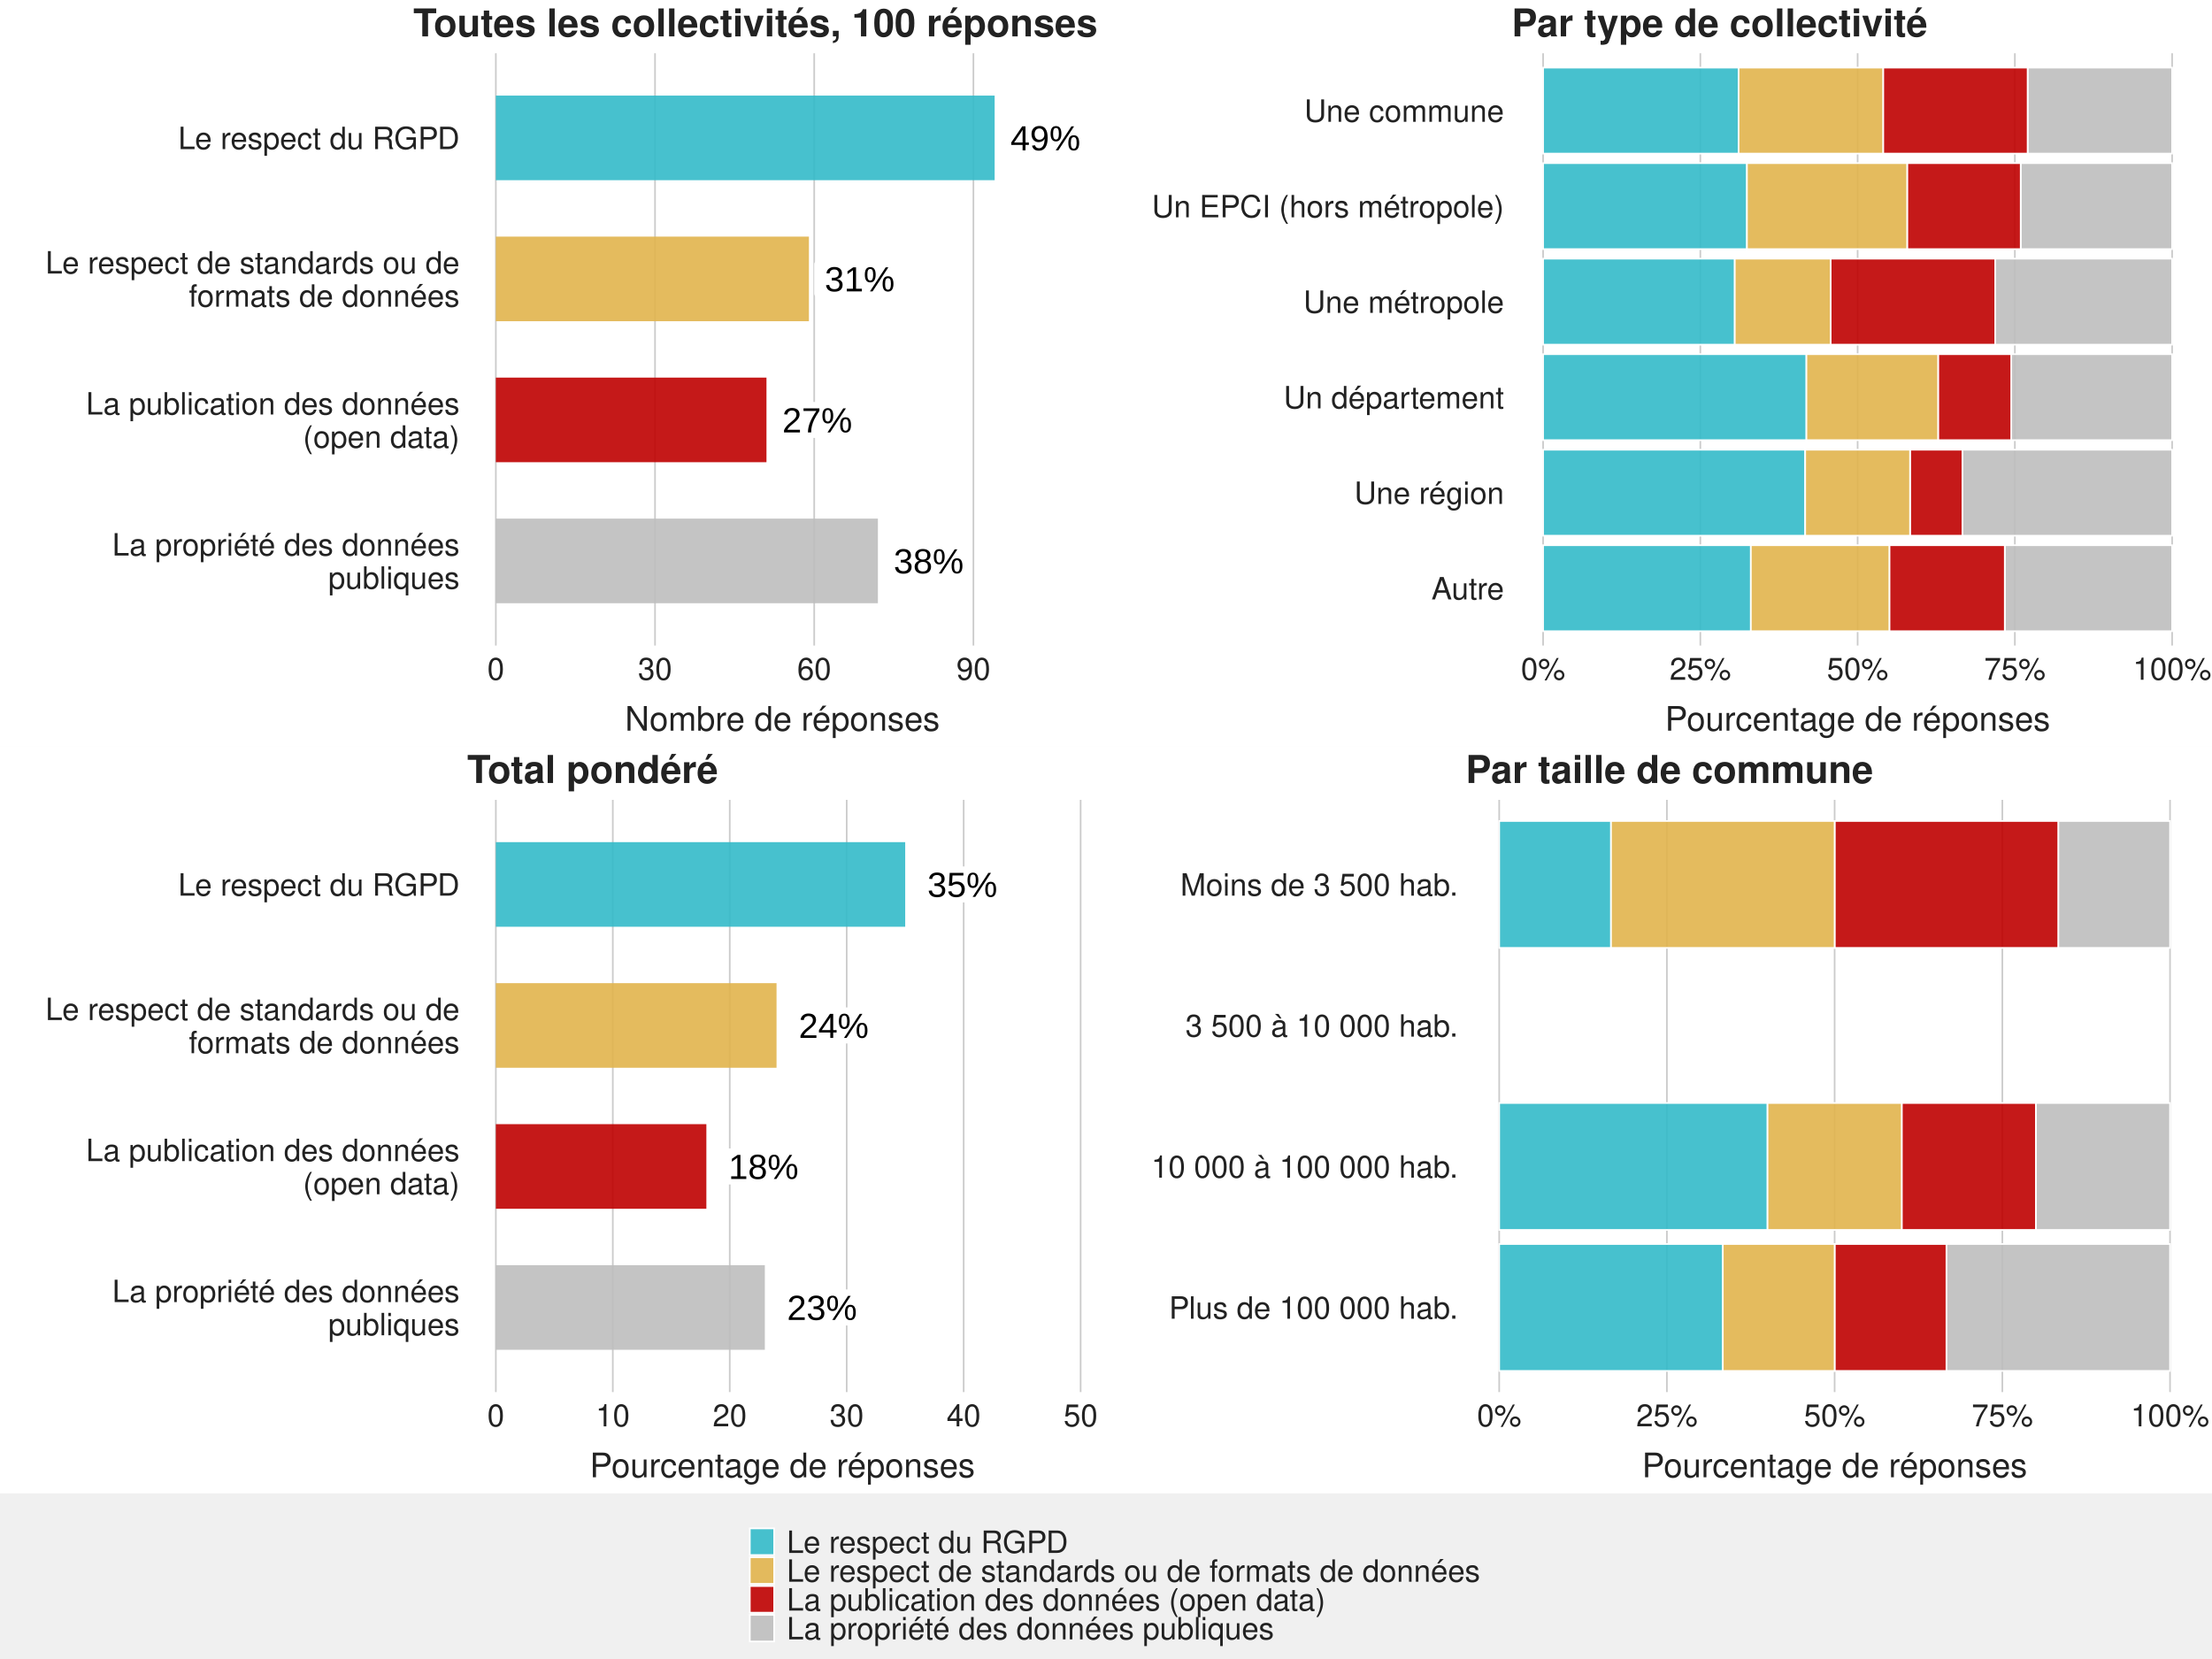
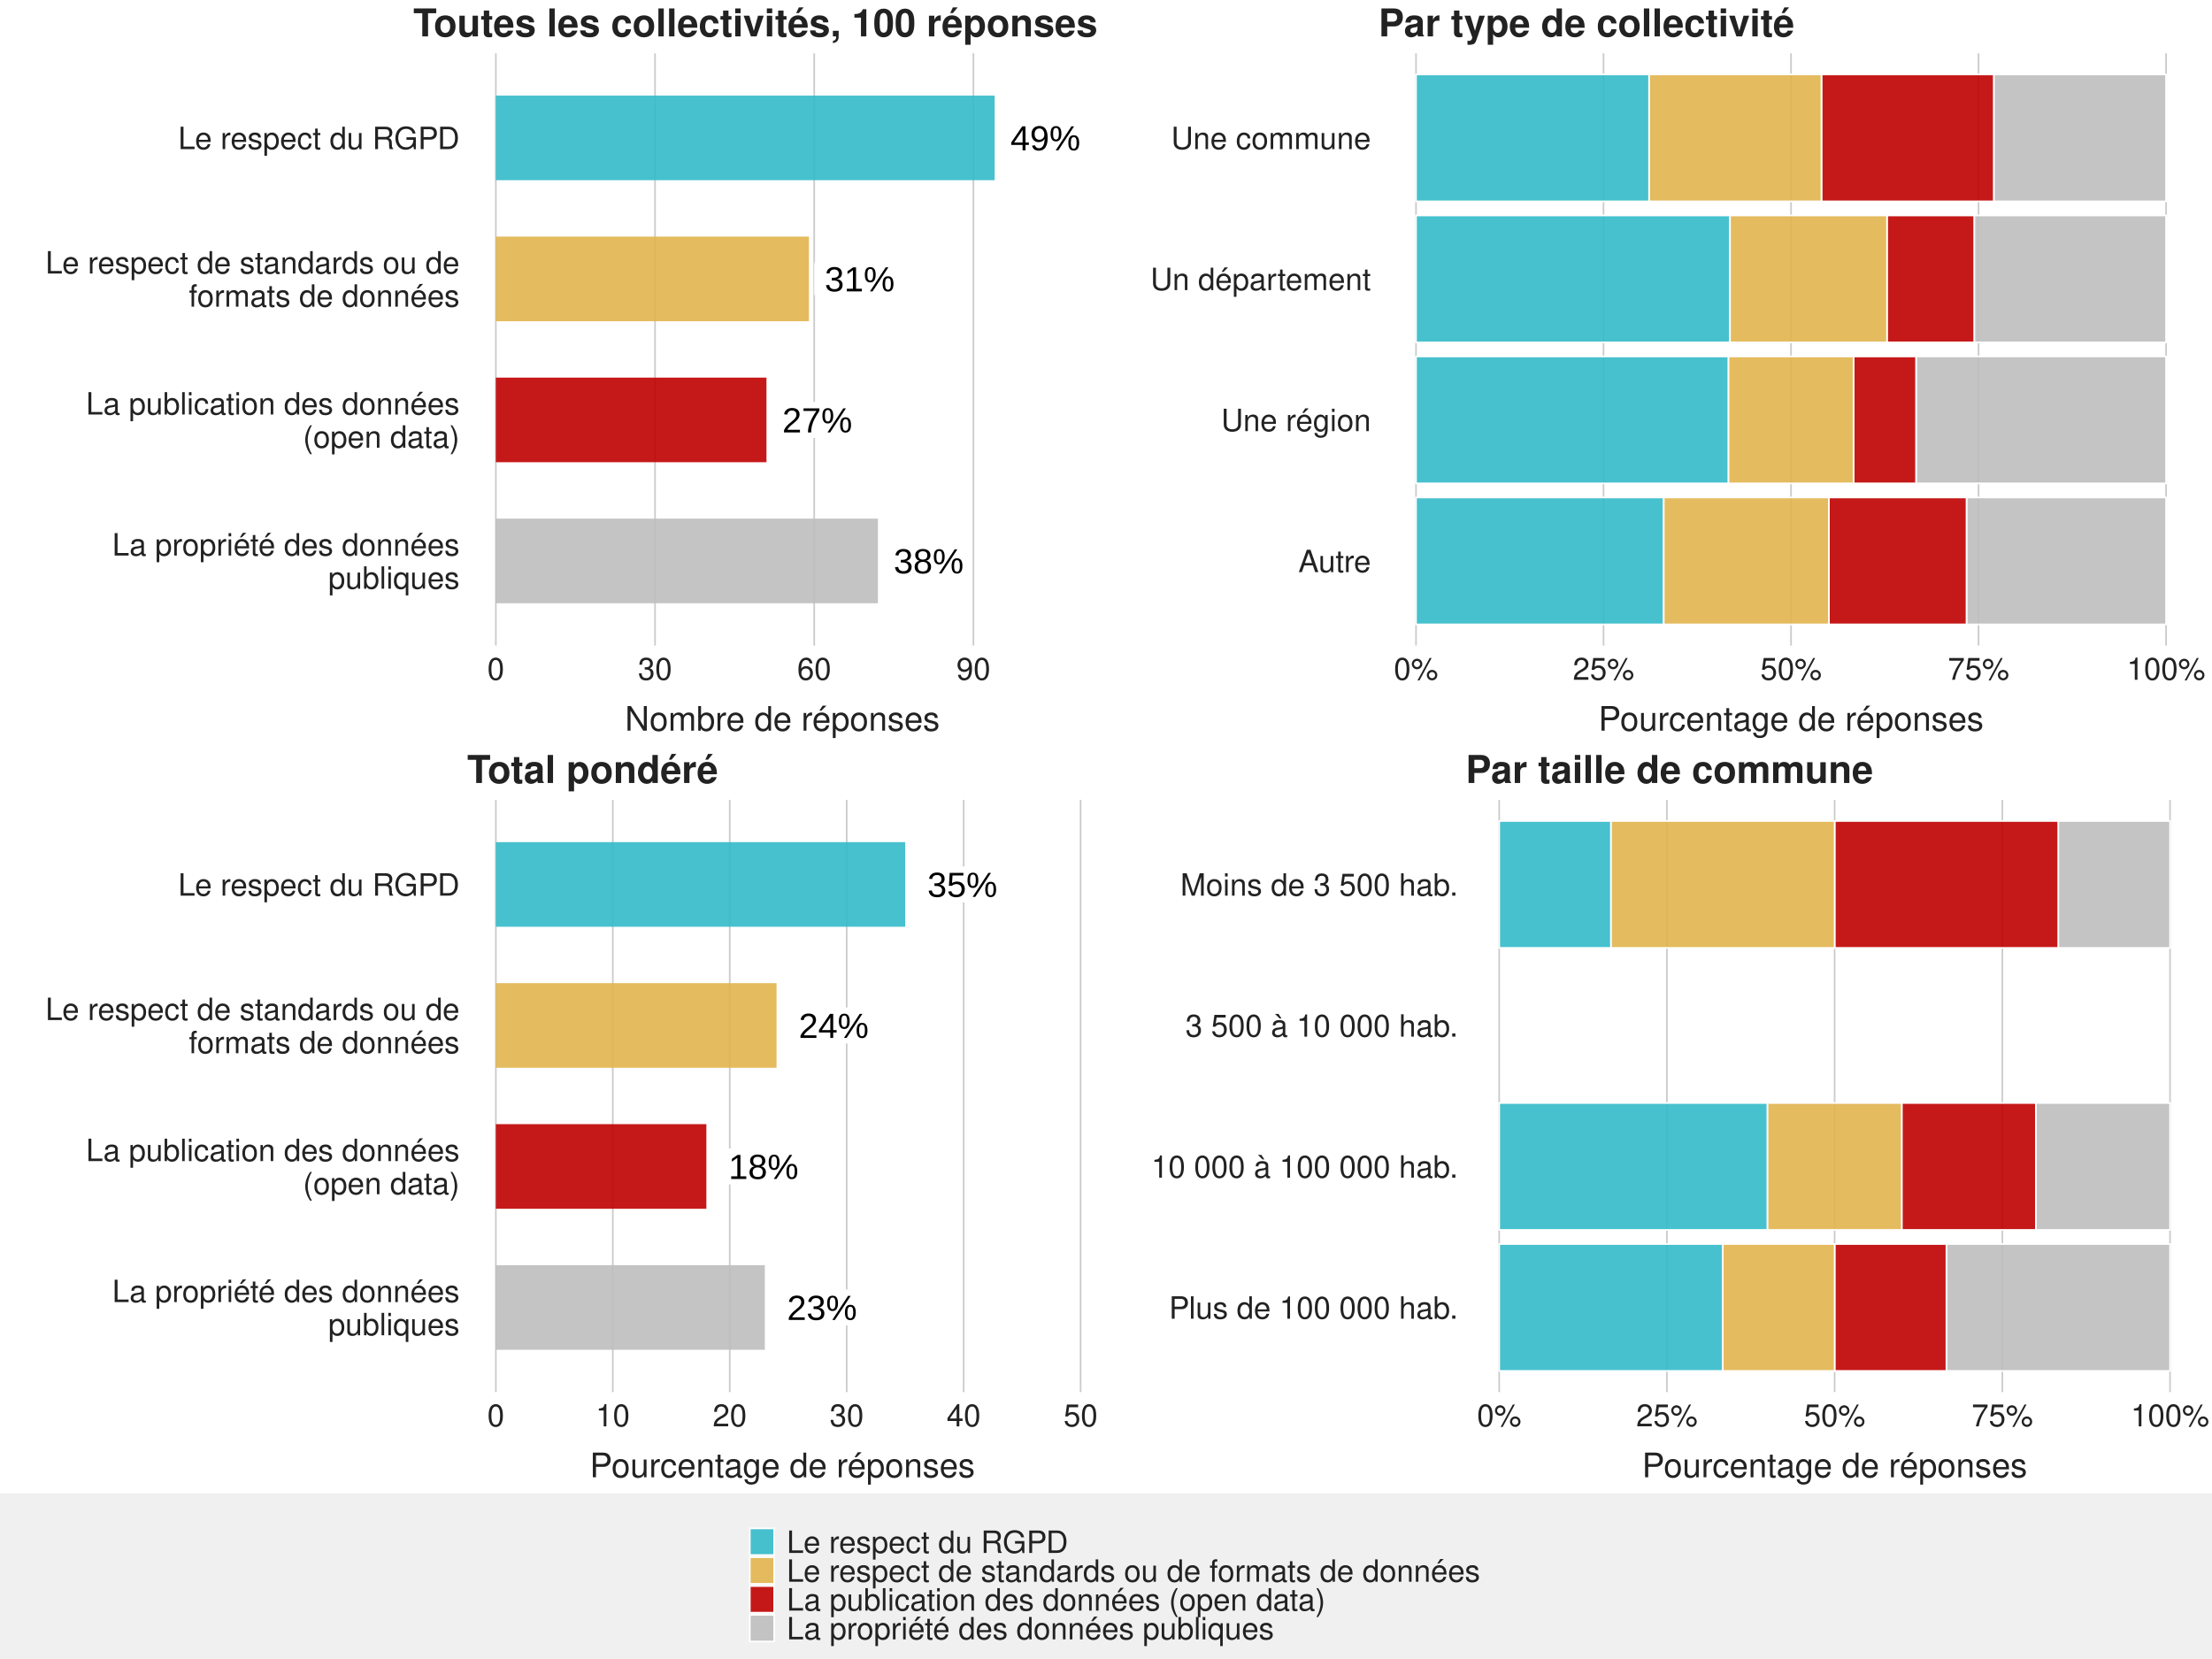
<svg xmlns="http://www.w3.org/2000/svg" class="svglite" width="1440.00pt" height="1080.00pt" viewBox="0 0 1440.00 1080.00">
  <defs>
    <style type="text/css">
    .svglite line, .svglite polyline, .svglite polygon, .svglite path, .svglite rect, .svglite circle {
      fill: none;
      stroke: #000000;
      stroke-linecap: round;
      stroke-linejoin: round;
      stroke-miterlimit: 10.00;
    }
    .svglite text {
      white-space: pre;
    }
  </style>
  </defs>
  <rect width="100%" height="100%" style="stroke: none; fill: none;" />
  <defs>
    <clipPath id="cpMC4wMHwxNDQwLjAwfDAuMDB8MTA4MC4wMA==">
      <rect x="0.00" y="0.00" width="1440.00" height="1080.00" />
    </clipPath>
  </defs>
  <g clip-path="url(#cpMC4wMHwxNDQwLjAwfDAuMDB8MTA4MC4wMA==)">
</g>
  <defs>
    <clipPath id="cpMC4wMHwxNDQwLjAwfDAuMDB8OTcyLjAw">
      <rect x="0.00" y="0.00" width="1440.00" height="972.00" />
    </clipPath>
  </defs>
  <g clip-path="url(#cpMC4wMHwxNDQwLjAwfDAuMDB8OTcyLjAw)">
</g>
  <g clip-path="url(#cpMC4wMHwxNDQwLjAwfDAuMDB8MTA4MC4wMA==)">
</g>
  <defs>
    <clipPath id="cpMC4wMHw3MjAuMDB8MC4wMHw5NzIuMDA=">
      <rect x="0.00" y="0.00" width="720.00" height="972.00" />
    </clipPath>
  </defs>
  <g clip-path="url(#cpMC4wMHw3MjAuMDB8MC4wMHw5NzIuMDA=)">
</g>
  <g clip-path="url(#cpMC4wMHwxNDQwLjAwfDAuMDB8MTA4MC4wMA==)">
</g>
  <defs>
    <clipPath id="cpMC4wMHw3MjAuMDB8MC4wMHw0ODYuMDA=">
      <rect x="0.00" y="0.00" width="720.00" height="486.00" />
    </clipPath>
  </defs>
  <g clip-path="url(#cpMC4wMHw3MjAuMDB8MC4wMHw0ODYuMDA=)">
    <rect x="0.00" y="0.00" width="720.00" height="486.00" style="stroke-width: 1.07; stroke: #FFFFFF; fill: #FFFFFF;" />
  </g>
  <g clip-path="url(#cpMC4wMHwxNDQwLjAwfDAuMDB8MTA4MC4wMA==)">
</g>
  <defs>
    <clipPath id="cpMzA0LjEzfDcxNC41MnwzNC42OXw0MjAuMjQ=">
      <rect x="304.13" y="34.69" width="410.39" height="385.55" />
    </clipPath>
  </defs>
  <g clip-path="url(#cpMzA0LjEzfDcxNC41MnwzNC42OXw0MjAuMjQ=)">
    <polyline points="322.79,420.24 322.79,34.69 " style="stroke-width: 1.07; stroke: #CBCBCB; stroke-linecap: butt;" />
    <polyline points="426.42,420.24 426.42,34.69 " style="stroke-width: 1.07; stroke: #CBCBCB; stroke-linecap: butt;" />
    <polyline points="530.05,420.24 530.05,34.69 " style="stroke-width: 1.07; stroke: #CBCBCB; stroke-linecap: butt;" />
    <polyline points="633.69,420.24 633.69,34.69 " style="stroke-width: 1.07; stroke: #CBCBCB; stroke-linecap: butt;" />
    <rect x="322.79" y="62.23" width="324.72" height="55.08" style="stroke-width: 2.13; stroke: none; stroke-linecap: butt; stroke-linejoin: miter; fill: #33BBC9; fill-opacity: 0.90;" />
    <rect x="322.79" y="337.62" width="248.72" height="55.08" style="stroke-width: 2.13; stroke: none; stroke-linecap: butt; stroke-linejoin: miter; fill: #BEBEBE; fill-opacity: 0.90;" />
    <rect x="322.79" y="245.82" width="176.18" height="55.08" style="stroke-width: 2.13; stroke: none; stroke-linecap: butt; stroke-linejoin: miter; fill: #BF0001; fill-opacity: 0.90;" />
    <rect x="322.79" y="154.03" width="203.81" height="55.08" style="stroke-width: 2.13; stroke: none; stroke-linecap: butt; stroke-linejoin: miter; fill: #E1B44D; fill-opacity: 0.90;" />
    <polygon points="653.12,101.49 700.93,101.49 700.84,101.49 701.19,101.48 701.53,101.41 701.85,101.28 702.15,101.11 702.42,100.89 702.65,100.63 702.84,100.34 702.98,100.02 703.06,99.68 703.09,99.33 703.09,99.33 703.09,80.20 703.09,80.20 703.06,79.86 702.98,79.52 702.84,79.20 702.65,78.90 702.42,78.64 702.15,78.42 701.85,78.25 701.53,78.13 701.19,78.06 700.93,78.04 653.12,78.04 653.38,78.06 653.03,78.04 652.69,78.09 652.35,78.18 652.04,78.33 651.75,78.53 651.50,78.77 651.29,79.05 651.13,79.36 651.02,79.69 650.97,80.03 650.96,80.20 650.96,99.33 650.97,99.16 650.97,99.51 651.02,99.85 651.13,100.18 651.29,100.49 651.50,100.76 651.75,101.01 652.04,101.20 652.35,101.35 652.69,101.45 653.03,101.49 " style="stroke-width: nan; stroke: none; fill: #FFFFFF;" />
    <text x="657.79" y="97.89" style="font-size: 22.76px; font-family: &quot;Arial&quot;;" textLength="44.93px" lengthAdjust="spacingAndGlyphs">49%</text>
    <polygon points="577.12,376.88 624.93,376.88 624.84,376.88 625.19,376.87 625.53,376.80 625.86,376.67 626.16,376.50 626.43,376.28 626.66,376.02 626.84,375.73 626.98,375.41 627.06,375.07 627.09,374.72 627.09,374.72 627.09,355.59 627.09,355.59 627.06,355.25 626.98,354.91 626.84,354.59 626.66,354.29 626.43,354.03 626.16,353.81 625.86,353.64 625.53,353.52 625.19,353.45 624.93,353.43 577.12,353.43 577.38,353.45 577.03,353.43 576.69,353.48 576.36,353.57 576.04,353.72 575.76,353.92 575.50,354.16 575.30,354.44 575.13,354.75 575.02,355.08 574.97,355.42 574.96,355.59 574.96,374.72 574.97,374.55 574.97,374.90 575.02,375.24 575.13,375.57 575.30,375.88 575.50,376.16 575.76,376.40 576.04,376.59 576.36,376.74 576.69,376.84 577.03,376.88 " style="stroke-width: nan; stroke: none; fill: #FFFFFF;" />
    <text x="581.79" y="373.28" style="font-size: 22.76px; font-family: &quot;Arial&quot;;" textLength="44.93px" lengthAdjust="spacingAndGlyphs">38%</text>
    <polygon points="504.58,285.09 552.39,285.09 552.30,285.08 552.65,285.07 552.99,285.00 553.31,284.88 553.61,284.70 553.88,284.48 554.11,284.22 554.30,283.93 554.43,283.61 554.52,283.27 554.55,282.93 554.55,282.93 554.55,263.80 554.55,263.80 554.52,263.45 554.43,263.11 554.30,262.79 554.11,262.50 553.88,262.24 553.61,262.02 553.31,261.84 552.99,261.72 552.65,261.65 552.39,261.64 504.58,261.64 504.84,261.65 504.49,261.64 504.15,261.68 503.81,261.78 503.50,261.92 503.21,262.12 502.96,262.36 502.75,262.64 502.59,262.95 502.48,263.28 502.42,263.62 502.42,263.80 502.42,282.93 502.42,282.75 502.42,283.10 502.48,283.44 502.59,283.77 502.75,284.08 502.96,284.36 503.21,284.60 503.50,284.80 503.81,284.95 504.15,285.04 504.49,285.08 " style="stroke-width: nan; stroke: none; fill: #FFFFFF;" />
    <text x="509.25" y="281.49" style="font-size: 22.76px; font-family: &quot;Arial&quot;;" textLength="44.93px" lengthAdjust="spacingAndGlyphs">27%</text>
    <polygon points="532.21,193.29 580.02,193.29 579.93,193.29 580.28,193.27 580.62,193.20 580.95,193.08 581.25,192.91 581.52,192.69 581.75,192.43 581.93,192.13 582.07,191.81 582.15,191.48 582.18,191.13 582.18,191.13 582.18,172.00 582.18,172.00 582.15,171.65 582.07,171.31 581.93,171.00 581.75,170.70 581.52,170.44 581.25,170.22 580.95,170.05 580.62,169.92 580.28,169.85 580.02,169.84 532.21,169.84 532.47,169.85 532.13,169.84 531.78,169.88 531.45,169.98 531.13,170.13 530.85,170.33 530.60,170.57 530.39,170.84 530.23,171.15 530.12,171.48 530.06,171.83 530.05,172.00 530.05,191.13 530.06,190.96 530.06,191.30 530.12,191.65 530.23,191.98 530.39,192.28 530.60,192.56 530.85,192.80 531.13,193.00 531.45,193.15 531.78,193.25 532.13,193.29 " style="stroke-width: nan; stroke: none; fill: #FFFFFF;" />
    <text x="536.88" y="189.69" style="font-size: 22.76px; font-family: &quot;Arial&quot;;" textLength="44.93px" lengthAdjust="spacingAndGlyphs">31%</text>
  </g>
  <g clip-path="url(#cpMC4wMHwxNDQwLjAwfDAuMDB8MTA4MC4wMA==)">
    <text x="299.20" y="361.65" text-anchor="end" style="font-size: 20.00px;fill: #222222; font-family: &quot;Nimbus Sans&quot;;" textLength="226.75px" lengthAdjust="spacingAndGlyphs">La propriété des données</text>
    <text x="299.20" y="383.25" text-anchor="end" style="font-size: 20.00px;fill: #222222; font-family: &quot;Nimbus Sans&quot;;" textLength="85.59px" lengthAdjust="spacingAndGlyphs">publiques</text>
    <text x="299.20" y="269.85" text-anchor="end" style="font-size: 20.00px;fill: #222222; font-family: &quot;Nimbus Sans&quot;;" textLength="243.43px" lengthAdjust="spacingAndGlyphs">La publication des données</text>
    <text x="299.20" y="291.45" text-anchor="end" style="font-size: 20.00px;fill: #222222; font-family: &quot;Nimbus Sans&quot;;" textLength="102.25px" lengthAdjust="spacingAndGlyphs">(open data)</text>
    <text x="299.20" y="178.05" text-anchor="end" style="font-size: 20.00px;fill: #222222; font-family: &quot;Nimbus Sans&quot;;" textLength="270.10px" lengthAdjust="spacingAndGlyphs">Le respect de standards ou de</text>
    <text x="299.20" y="199.65" text-anchor="end" style="font-size: 20.00px;fill: #222222; font-family: &quot;Nimbus Sans&quot;;" textLength="176.72px" lengthAdjust="spacingAndGlyphs">formats de données</text>
    <text x="299.20" y="97.06" text-anchor="end" style="font-size: 20.00px;fill: #222222; font-family: &quot;Nimbus Sans&quot;;" textLength="184.50px" lengthAdjust="spacingAndGlyphs">Le respect du RGPD</text>
    <text x="322.79" y="442.54" text-anchor="middle" style="font-size: 20.00px;fill: #222222; font-family: &quot;Nimbus Sans&quot;;" textLength="11.12px" lengthAdjust="spacingAndGlyphs">0</text>
    <text x="426.42" y="442.54" text-anchor="middle" style="font-size: 20.00px;fill: #222222; font-family: &quot;Nimbus Sans&quot;;" textLength="22.23px" lengthAdjust="spacingAndGlyphs">30</text>
    <text x="530.05" y="442.54" text-anchor="middle" style="font-size: 20.00px;fill: #222222; font-family: &quot;Nimbus Sans&quot;;" textLength="22.23px" lengthAdjust="spacingAndGlyphs">60</text>
    <text x="633.69" y="442.54" text-anchor="middle" style="font-size: 20.00px;fill: #222222; font-family: &quot;Nimbus Sans&quot;;" textLength="22.23px" lengthAdjust="spacingAndGlyphs">90</text>
    <text x="509.33" y="475.68" text-anchor="middle" style="font-size: 22.00px;fill: #222222; font-family: &quot;Nimbus Sans&quot;;" textLength="205.42px" lengthAdjust="spacingAndGlyphs">Nombre de réponses</text>
    <text x="714.52" y="23.71" text-anchor="end" style="font-size: 25.00px; font-weight: bold;fill: #222222; font-family: &quot;Nimbus Sans&quot;;" textLength="447.48px" lengthAdjust="spacingAndGlyphs">Toutes les collectivités, 100 réponses</text>
  </g>
  <defs>
    <clipPath id="cpMC4wMHw3MjAuMDB8NDg2LjAwfDk3Mi4wMA==">
      <rect x="0.00" y="486.00" width="720.00" height="486.00" />
    </clipPath>
  </defs>
  <g clip-path="url(#cpMC4wMHw3MjAuMDB8NDg2LjAwfDk3Mi4wMA==)">
    <rect x="0.00" y="486.00" width="720.00" height="486.00" style="stroke-width: 1.07; stroke: #FFFFFF; fill: #FFFFFF;" />
  </g>
  <g clip-path="url(#cpMC4wMHwxNDQwLjAwfDAuMDB8MTA4MC4wMA==)">
</g>
  <defs>
    <clipPath id="cpMzA0LjEzfDcxNC41Mnw1MjAuNjl8OTA2LjI0">
      <rect x="304.13" y="520.69" width="410.39" height="385.55" />
    </clipPath>
  </defs>
  <g clip-path="url(#cpMzA0LjEzfDcxNC41Mnw1MjAuNjl8OTA2LjI0)">
    <polyline points="322.79,906.24 322.79,520.69 " style="stroke-width: 1.07; stroke: #CBCBCB; stroke-linecap: butt;" />
    <polyline points="398.93,906.24 398.93,520.69 " style="stroke-width: 1.07; stroke: #CBCBCB; stroke-linecap: butt;" />
    <polyline points="475.06,906.24 475.06,520.69 " style="stroke-width: 1.07; stroke: #CBCBCB; stroke-linecap: butt;" />
    <polyline points="551.20,906.24 551.20,520.69 " style="stroke-width: 1.07; stroke: #CBCBCB; stroke-linecap: butt;" />
    <polyline points="627.34,906.24 627.34,520.69 " style="stroke-width: 1.07; stroke: #CBCBCB; stroke-linecap: butt;" />
    <polyline points="703.48,906.24 703.48,520.69 " style="stroke-width: 1.07; stroke: #CBCBCB; stroke-linecap: butt;" />
    <rect x="322.79" y="823.62" width="175.12" height="55.08" style="stroke-width: 2.13; stroke: none; stroke-linecap: butt; stroke-linejoin: miter; fill: #BEBEBE; fill-opacity: 0.90;" />
    <rect x="322.79" y="731.82" width="137.05" height="55.08" style="stroke-width: 2.13; stroke: none; stroke-linecap: butt; stroke-linejoin: miter; fill: #BF0001; fill-opacity: 0.90;" />
    <rect x="322.79" y="640.03" width="182.73" height="55.08" style="stroke-width: 2.13; stroke: none; stroke-linecap: butt; stroke-linejoin: miter; fill: #E1B44D; fill-opacity: 0.90;" />
    <rect x="322.79" y="548.23" width="266.49" height="55.08" style="stroke-width: 2.13; stroke: none; stroke-linecap: butt; stroke-linejoin: miter; fill: #33BBC9; fill-opacity: 0.90;" />
    <polygon points="507.68,862.88 555.49,862.88 555.40,862.88 555.75,862.87 556.09,862.80 556.41,862.67 556.71,862.50 556.98,862.28 557.21,862.02 557.40,861.73 557.54,861.41 557.62,861.07 557.65,860.72 557.65,860.72 557.65,841.59 557.65,841.59 557.62,841.25 557.54,840.91 557.40,840.59 557.21,840.29 556.98,840.03 556.71,839.81 556.41,839.64 556.09,839.52 555.75,839.45 555.49,839.43 507.68,839.43 507.94,839.45 507.59,839.43 507.25,839.48 506.91,839.57 506.60,839.72 506.31,839.92 506.06,840.16 505.85,840.44 505.69,840.75 505.58,841.08 505.53,841.42 505.52,841.59 505.52,860.72 505.53,860.55 505.53,860.90 505.58,861.24 505.69,861.57 505.85,861.88 506.06,862.16 506.31,862.40 506.60,862.59 506.91,862.74 507.25,862.84 507.59,862.88 " style="stroke-width: nan; stroke: none; fill: #FFFFFF;" />
    <text x="512.35" y="859.28" style="font-size: 22.76px; font-family: &quot;Arial&quot;;" textLength="44.93px" lengthAdjust="spacingAndGlyphs">23%</text>
    <polygon points="469.61,771.09 517.42,771.09 517.33,771.08 517.68,771.07 518.02,771.00 518.34,770.88 518.65,770.70 518.91,770.48 519.15,770.22 519.33,769.93 519.47,769.61 519.55,769.27 519.58,768.93 519.58,768.93 519.58,749.80 519.58,749.80 519.55,749.45 519.47,749.11 519.33,748.79 519.15,748.50 518.91,748.24 518.65,748.02 518.34,747.84 518.02,747.72 517.68,747.65 517.42,747.64 469.61,747.64 469.87,747.65 469.52,747.64 469.18,747.68 468.84,747.78 468.53,747.92 468.24,748.12 467.99,748.36 467.78,748.64 467.62,748.95 467.51,749.28 467.46,749.62 467.45,749.80 467.45,768.93 467.46,768.75 467.46,769.10 467.51,769.44 467.62,769.77 467.78,770.08 467.99,770.36 468.24,770.60 468.53,770.80 468.84,770.95 469.18,771.04 469.52,771.08 " style="stroke-width: nan; stroke: none; fill: #FFFFFF;" />
    <text x="474.28" y="767.49" style="font-size: 22.76px; font-family: &quot;Arial&quot;;" textLength="44.93px" lengthAdjust="spacingAndGlyphs">18%</text>
    <polygon points="515.29,679.29 563.10,679.29 563.01,679.29 563.36,679.27 563.70,679.20 564.03,679.08 564.33,678.91 564.60,678.69 564.83,678.43 565.01,678.13 565.15,677.81 565.23,677.48 565.26,677.13 565.26,677.13 565.26,658.00 565.26,658.00 565.23,657.65 565.15,657.31 565.01,657.00 564.83,656.70 564.60,656.44 564.33,656.22 564.03,656.05 563.70,655.92 563.36,655.85 563.10,655.84 515.29,655.84 515.55,655.85 515.21,655.84 514.86,655.88 514.53,655.98 514.21,656.13 513.93,656.33 513.68,656.57 513.47,656.84 513.31,657.15 513.20,657.48 513.14,657.83 513.13,658.00 513.13,677.13 513.14,676.96 513.14,677.30 513.20,677.65 513.31,677.98 513.47,678.28 513.68,678.56 513.93,678.80 514.21,679.00 514.53,679.15 514.86,679.25 515.21,679.29 " style="stroke-width: nan; stroke: none; fill: #FFFFFF;" />
    <text x="519.96" y="675.69" style="font-size: 22.76px; font-family: &quot;Arial&quot;;" textLength="44.93px" lengthAdjust="spacingAndGlyphs">24%</text>
    <polygon points="599.05,587.49 646.85,587.49 646.77,587.49 647.11,587.48 647.46,587.41 647.78,587.28 648.08,587.11 648.35,586.89 648.58,586.63 648.77,586.34 648.90,586.02 648.99,585.68 649.01,585.33 649.01,585.33 649.01,566.20 649.01,566.20 648.99,565.86 648.90,565.52 648.77,565.20 648.58,564.90 648.35,564.64 648.08,564.42 647.78,564.25 647.46,564.13 647.11,564.06 646.85,564.04 599.05,564.04 599.31,564.06 598.96,564.04 598.61,564.09 598.28,564.18 597.97,564.33 597.68,564.53 597.43,564.77 597.22,565.05 597.06,565.36 596.95,565.69 596.89,566.03 596.89,566.20 596.89,585.33 596.89,585.16 596.89,585.51 596.95,585.85 597.06,586.18 597.22,586.49 597.43,586.76 597.68,587.01 597.97,587.20 598.28,587.35 598.61,587.45 598.96,587.49 " style="stroke-width: nan; stroke: none; fill: #FFFFFF;" />
    <text x="603.71" y="583.89" style="font-size: 22.76px; font-family: &quot;Arial&quot;;" textLength="44.93px" lengthAdjust="spacingAndGlyphs">35%</text>
  </g>
  <g clip-path="url(#cpMC4wMHwxNDQwLjAwfDAuMDB8MTA4MC4wMA==)">
    <text x="299.20" y="847.65" text-anchor="end" style="font-size: 20.00px;fill: #222222; font-family: &quot;Nimbus Sans&quot;;" textLength="226.75px" lengthAdjust="spacingAndGlyphs">La propriété des données</text>
    <text x="299.20" y="869.25" text-anchor="end" style="font-size: 20.00px;fill: #222222; font-family: &quot;Nimbus Sans&quot;;" textLength="85.59px" lengthAdjust="spacingAndGlyphs">publiques</text>
    <text x="299.20" y="755.85" text-anchor="end" style="font-size: 20.00px;fill: #222222; font-family: &quot;Nimbus Sans&quot;;" textLength="243.43px" lengthAdjust="spacingAndGlyphs">La publication des données</text>
    <text x="299.20" y="777.45" text-anchor="end" style="font-size: 20.00px;fill: #222222; font-family: &quot;Nimbus Sans&quot;;" textLength="102.25px" lengthAdjust="spacingAndGlyphs">(open data)</text>
    <text x="299.20" y="664.05" text-anchor="end" style="font-size: 20.00px;fill: #222222; font-family: &quot;Nimbus Sans&quot;;" textLength="270.10px" lengthAdjust="spacingAndGlyphs">Le respect de standards ou de</text>
    <text x="299.20" y="685.65" text-anchor="end" style="font-size: 20.00px;fill: #222222; font-family: &quot;Nimbus Sans&quot;;" textLength="176.72px" lengthAdjust="spacingAndGlyphs">formats de données</text>
    <text x="299.20" y="583.06" text-anchor="end" style="font-size: 20.00px;fill: #222222; font-family: &quot;Nimbus Sans&quot;;" textLength="184.50px" lengthAdjust="spacingAndGlyphs">Le respect du RGPD</text>
    <text x="322.79" y="928.54" text-anchor="middle" style="font-size: 20.00px;fill: #222222; font-family: &quot;Nimbus Sans&quot;;" textLength="11.12px" lengthAdjust="spacingAndGlyphs">0</text>
    <text x="398.93" y="928.54" text-anchor="middle" style="font-size: 20.00px;fill: #222222; font-family: &quot;Nimbus Sans&quot;;" textLength="22.23px" lengthAdjust="spacingAndGlyphs">10</text>
    <text x="475.06" y="928.54" text-anchor="middle" style="font-size: 20.00px;fill: #222222; font-family: &quot;Nimbus Sans&quot;;" textLength="22.23px" lengthAdjust="spacingAndGlyphs">20</text>
    <text x="551.20" y="928.54" text-anchor="middle" style="font-size: 20.00px;fill: #222222; font-family: &quot;Nimbus Sans&quot;;" textLength="22.23px" lengthAdjust="spacingAndGlyphs">30</text>
    <text x="627.34" y="928.54" text-anchor="middle" style="font-size: 20.00px;fill: #222222; font-family: &quot;Nimbus Sans&quot;;" textLength="22.23px" lengthAdjust="spacingAndGlyphs">40</text>
    <text x="703.48" y="928.54" text-anchor="middle" style="font-size: 20.00px;fill: #222222; font-family: &quot;Nimbus Sans&quot;;" textLength="22.23px" lengthAdjust="spacingAndGlyphs">50</text>
    <text x="509.33" y="961.68" text-anchor="middle" style="font-size: 22.00px;fill: #222222; font-family: &quot;Nimbus Sans&quot;;" textLength="251.94px" lengthAdjust="spacingAndGlyphs">Pourcentage de réponses</text>
    <text x="304.13" y="509.71" style="font-size: 25.00px; font-weight: bold;fill: #222222; font-family: &quot;Nimbus Sans&quot;;" textLength="165.33px" lengthAdjust="spacingAndGlyphs">Total pondéré</text>
  </g>
  <defs>
    <clipPath id="cpNzIwLjAwfDE0NDAuMDB8MC4wMHw5NzIuMDA=">
      <rect x="720.00" y="0.00" width="720.00" height="972.00" />
    </clipPath>
  </defs>
  <g clip-path="url(#cpNzIwLjAwfDE0NDAuMDB8MC4wMHw5NzIuMDA=)">
</g>
  <g clip-path="url(#cpMC4wMHwxNDQwLjAwfDAuMDB8MTA4MC4wMA==)">
</g>
  <defs>
    <clipPath id="cpNzIwLjAwfDE0NDAuMDB8MC4wMHw0ODYuMDA=">
      <rect x="720.00" y="0.00" width="720.00" height="486.00" />
    </clipPath>
  </defs>
  <g clip-path="url(#cpNzIwLjAwfDE0NDAuMDB8MC4wMHw0ODYuMDA=)">
    <rect x="720.00" y="0.00" width="720.00" height="486.00" style="stroke-width: 1.07; stroke: #FFFFFF; fill: #FFFFFF;" />
  </g>
  <g clip-path="url(#cpMC4wMHwxNDQwLjAwfDAuMDB8MTA4MC4wMA==)">
</g>
  <defs>
-     <clipPath id="cpOTg0LjA3fDE0MzQuNTJ8MzQuNjl8NDIwLjI0">
-       <rect x="984.07" y="34.69" width="450.45" height="385.55" />
-     </clipPath>
-   </defs>
-   <g clip-path="url(#cpOTg0LjA3fDE0MzQuNTJ8MzQuNjl8NDIwLjI0)">
-     <polyline points="1004.55,420.24 1004.55,34.69 " style="stroke-width: 1.07; stroke: #CBCBCB; stroke-linecap: butt;" />
-     <polyline points="1106.92,420.24 1106.92,34.69 " style="stroke-width: 1.07; stroke: #CBCBCB; stroke-linecap: butt;" />
-     <polyline points="1209.30,420.24 1209.30,34.69 " style="stroke-width: 1.07; stroke: #CBCBCB; stroke-linecap: butt;" />
-     <polyline points="1311.67,420.24 1311.67,34.69 " style="stroke-width: 1.07; stroke: #CBCBCB; stroke-linecap: butt;" />
-     <polyline points="1414.05,420.24 1414.05,34.69 " style="stroke-width: 1.07; stroke: #CBCBCB; stroke-linecap: butt;" />
-     <rect x="1004.55" y="44.02" width="127.28" height="55.97" style="stroke-width: 1.07; stroke: #FFFFFF; stroke-linecap: butt; stroke-linejoin: miter; fill: #33BBC9; fill-opacity: 0.90;" />
-     <rect x="1319.97" y="44.02" width="94.07" height="55.97" style="stroke-width: 1.07; stroke: #FFFFFF; stroke-linecap: butt; stroke-linejoin: miter; fill: #BEBEBE; fill-opacity: 0.90;" />
-     <rect x="1225.90" y="44.02" width="94.07" height="55.97" style="stroke-width: 1.07; stroke: #FFFFFF; stroke-linecap: butt; stroke-linejoin: miter; fill: #BF0001; fill-opacity: 0.90;" />
-     <rect x="1131.82" y="44.02" width="94.07" height="55.97" style="stroke-width: 1.07; stroke: #FFFFFF; stroke-linecap: butt; stroke-linejoin: miter; fill: #E1B44D; fill-opacity: 0.90;" />
-     <rect x="1004.55" y="168.39" width="124.77" height="55.97" style="stroke-width: 1.07; stroke: #FFFFFF; stroke-linecap: butt; stroke-linejoin: miter; fill: #33BBC9; fill-opacity: 0.90;" />
-     <rect x="1298.87" y="168.39" width="115.17" height="55.97" style="stroke-width: 1.07; stroke: #FFFFFF; stroke-linecap: butt; stroke-linejoin: miter; fill: #BEBEBE; fill-opacity: 0.90;" />
-     <rect x="1191.70" y="168.39" width="107.17" height="55.97" style="stroke-width: 1.07; stroke: #FFFFFF; stroke-linecap: butt; stroke-linejoin: miter; fill: #BF0001; fill-opacity: 0.90;" />
-     <rect x="1129.32" y="168.39" width="62.38" height="55.97" style="stroke-width: 1.07; stroke: #FFFFFF; stroke-linecap: butt; stroke-linejoin: miter; fill: #E1B44D; fill-opacity: 0.90;" />
-     <rect x="1004.55" y="106.20" width="132.71" height="55.97" style="stroke-width: 1.07; stroke: #FFFFFF; stroke-linecap: butt; stroke-linejoin: miter; fill: #33BBC9; fill-opacity: 0.90;" />
-     <rect x="1315.46" y="106.20" width="98.58" height="55.97" style="stroke-width: 1.07; stroke: #FFFFFF; stroke-linecap: butt; stroke-linejoin: miter; fill: #BEBEBE; fill-opacity: 0.90;" />
-     <rect x="1241.53" y="106.20" width="73.94" height="55.97" style="stroke-width: 1.07; stroke: #FFFFFF; stroke-linecap: butt; stroke-linejoin: miter; fill: #BF0001; fill-opacity: 0.90;" />
-     <rect x="1137.26" y="106.20" width="104.27" height="55.97" style="stroke-width: 1.07; stroke: #FFFFFF; stroke-linecap: butt; stroke-linejoin: miter; fill: #E1B44D; fill-opacity: 0.90;" />
-     <rect x="1004.55" y="230.57" width="171.42" height="55.97" style="stroke-width: 1.07; stroke: #FFFFFF; stroke-linecap: butt; stroke-linejoin: miter; fill: #33BBC9; fill-opacity: 0.90;" />
-     <rect x="1309.29" y="230.57" width="104.76" height="55.97" style="stroke-width: 1.07; stroke: #FFFFFF; stroke-linecap: butt; stroke-linejoin: miter; fill: #BEBEBE; fill-opacity: 0.90;" />
-     <rect x="1261.67" y="230.57" width="47.62" height="55.97" style="stroke-width: 1.07; stroke: #FFFFFF; stroke-linecap: butt; stroke-linejoin: miter; fill: #BF0001; fill-opacity: 0.90;" />
-     <rect x="1175.97" y="230.57" width="85.71" height="55.97" style="stroke-width: 1.07; stroke: #FFFFFF; stroke-linecap: butt; stroke-linejoin: miter; fill: #E1B44D; fill-opacity: 0.90;" />
-     <rect x="1004.55" y="292.76" width="170.62" height="55.97" style="stroke-width: 1.07; stroke: #FFFFFF; stroke-linecap: butt; stroke-linejoin: miter; fill: #33BBC9; fill-opacity: 0.90;" />
-     <rect x="1277.55" y="292.76" width="136.50" height="55.97" style="stroke-width: 1.07; stroke: #FFFFFF; stroke-linecap: butt; stroke-linejoin: miter; fill: #BEBEBE; fill-opacity: 0.90;" />
-     <rect x="1243.42" y="292.76" width="34.12" height="55.97" style="stroke-width: 1.07; stroke: #FFFFFF; stroke-linecap: butt; stroke-linejoin: miter; fill: #BF0001; fill-opacity: 0.90;" />
-     <rect x="1175.17" y="292.76" width="68.25" height="55.97" style="stroke-width: 1.07; stroke: #FFFFFF; stroke-linecap: butt; stroke-linejoin: miter; fill: #E1B44D; fill-opacity: 0.90;" />
-     <rect x="1004.55" y="354.94" width="135.25" height="55.97" style="stroke-width: 1.07; stroke: #FFFFFF; stroke-linecap: butt; stroke-linejoin: miter; fill: #33BBC9; fill-opacity: 0.90;" />
-     <rect x="1305.10" y="354.94" width="108.95" height="55.97" style="stroke-width: 1.07; stroke: #FFFFFF; stroke-linecap: butt; stroke-linejoin: miter; fill: #BEBEBE; fill-opacity: 0.90;" />
-     <rect x="1229.96" y="354.94" width="75.14" height="55.97" style="stroke-width: 1.07; stroke: #FFFFFF; stroke-linecap: butt; stroke-linejoin: miter; fill: #BF0001; fill-opacity: 0.90;" />
-     <rect x="1139.79" y="354.94" width="90.16" height="55.97" style="stroke-width: 1.07; stroke: #FFFFFF; stroke-linecap: butt; stroke-linejoin: miter; fill: #E1B44D; fill-opacity: 0.90;" />
-   </g>
-   <g clip-path="url(#cpMC4wMHwxNDQwLjAwfDAuMDB8MTA4MC4wMA==)">
-     <text x="979.14" y="390.21" text-anchor="end" style="font-size: 20.00px;fill: #222222; font-family: &quot;Nimbus Sans&quot;;" textLength="47.79px" lengthAdjust="spacingAndGlyphs">Autre</text>
-     <text x="979.14" y="328.03" text-anchor="end" style="font-size: 20.00px;fill: #222222; font-family: &quot;Nimbus Sans&quot;;" textLength="97.80px" lengthAdjust="spacingAndGlyphs">Une région</text>
-     <text x="979.14" y="265.84" text-anchor="end" style="font-size: 20.00px;fill: #222222; font-family: &quot;Nimbus Sans&quot;;" textLength="143.37px" lengthAdjust="spacingAndGlyphs">Un département</text>
-     <text x="979.14" y="203.66" text-anchor="end" style="font-size: 20.00px;fill: #222222; font-family: &quot;Nimbus Sans&quot;;" textLength="131.14px" lengthAdjust="spacingAndGlyphs">Une métropole</text>
-     <text x="979.14" y="141.48" text-anchor="end" style="font-size: 20.00px;fill: #222222; font-family: &quot;Nimbus Sans&quot;;" textLength="230.04px" lengthAdjust="spacingAndGlyphs">Un EPCI (hors métropole)</text>
-     <text x="979.14" y="79.29" text-anchor="end" style="font-size: 20.00px;fill: #222222; font-family: &quot;Nimbus Sans&quot;;" textLength="130.02px" lengthAdjust="spacingAndGlyphs">Une commune</text>
-     <text x="1004.55" y="442.54" text-anchor="middle" style="font-size: 20.00px;fill: #222222; font-family: &quot;Nimbus Sans&quot;;" textLength="28.89px" lengthAdjust="spacingAndGlyphs">0%</text>
-     <text x="1106.92" y="442.54" text-anchor="middle" style="font-size: 20.00px;fill: #222222; font-family: &quot;Nimbus Sans&quot;;" textLength="40.01px" lengthAdjust="spacingAndGlyphs">25%</text>
-     <text x="1209.30" y="442.54" text-anchor="middle" style="font-size: 20.00px;fill: #222222; font-family: &quot;Nimbus Sans&quot;;" textLength="40.01px" lengthAdjust="spacingAndGlyphs">50%</text>
-     <text x="1311.67" y="442.54" text-anchor="middle" style="font-size: 20.00px;fill: #222222; font-family: &quot;Nimbus Sans&quot;;" textLength="40.01px" lengthAdjust="spacingAndGlyphs">75%</text>
-     <text x="1414.05" y="442.54" text-anchor="middle" style="font-size: 20.00px;fill: #222222; font-family: &quot;Nimbus Sans&quot;;" textLength="51.13px" lengthAdjust="spacingAndGlyphs">100%</text>
-     <text x="1209.30" y="475.68" text-anchor="middle" style="font-size: 22.00px;fill: #222222; font-family: &quot;Nimbus Sans&quot;;" textLength="251.94px" lengthAdjust="spacingAndGlyphs">Pourcentage de réponses</text>
-     <text x="984.07" y="23.71" style="font-size: 25.00px; font-weight: bold;fill: #222222; font-family: &quot;Nimbus Sans&quot;;" textLength="270.97px" lengthAdjust="spacingAndGlyphs">Par type de collectivité</text>
+     <clipPath id="cpODk3LjQxfDE0MzQuNTJ8MzQuNjl8NDIwLjI0">
+       <rect x="897.41" y="34.69" width="537.11" height="385.55" />
+     </clipPath>
+   </defs>
+   <g clip-path="url(#cpODk3LjQxfDE0MzQuNTJ8MzQuNjl8NDIwLjI0)">
+     <polyline points="921.82,420.24 921.82,34.69 " style="stroke-width: 1.07; stroke: #CBCBCB; stroke-linecap: butt;" />
+     <polyline points="1043.89,420.24 1043.89,34.69 " style="stroke-width: 1.07; stroke: #CBCBCB; stroke-linecap: butt;" />
+     <polyline points="1165.96,420.24 1165.96,34.69 " style="stroke-width: 1.07; stroke: #CBCBCB; stroke-linecap: butt;" />
+     <polyline points="1288.03,420.24 1288.03,34.69 " style="stroke-width: 1.07; stroke: #CBCBCB; stroke-linecap: butt;" />
+     <polyline points="1410.11,420.24 1410.11,34.69 " style="stroke-width: 1.07; stroke: #CBCBCB; stroke-linecap: butt;" />
+     <rect x="921.82" y="323.85" width="161.27" height="82.62" style="stroke-width: 1.07; stroke: #FFFFFF; stroke-linecap: butt; stroke-linejoin: miter; fill: #33BBC9; fill-opacity: 0.90;" />
+     <rect x="1280.20" y="323.85" width="129.91" height="82.62" style="stroke-width: 1.07; stroke: #FFFFFF; stroke-linecap: butt; stroke-linejoin: miter; fill: #BEBEBE; fill-opacity: 0.90;" />
+     <rect x="1190.60" y="323.85" width="89.59" height="82.62" style="stroke-width: 1.07; stroke: #FFFFFF; stroke-linecap: butt; stroke-linejoin: miter; fill: #BF0001; fill-opacity: 0.90;" />
+     <rect x="1083.09" y="323.85" width="107.51" height="82.62" style="stroke-width: 1.07; stroke: #FFFFFF; stroke-linecap: butt; stroke-linejoin: miter; fill: #E1B44D; fill-opacity: 0.90;" />
+     <rect x="921.82" y="140.26" width="204.40" height="82.62" style="stroke-width: 1.07; stroke: #FFFFFF; stroke-linecap: butt; stroke-linejoin: miter; fill: #33BBC9; fill-opacity: 0.90;" />
+     <rect x="1285.20" y="140.26" width="124.91" height="82.62" style="stroke-width: 1.07; stroke: #FFFFFF; stroke-linecap: butt; stroke-linejoin: miter; fill: #BEBEBE; fill-opacity: 0.90;" />
+     <rect x="1228.42" y="140.26" width="56.78" height="82.62" style="stroke-width: 1.07; stroke: #FFFFFF; stroke-linecap: butt; stroke-linejoin: miter; fill: #BF0001; fill-opacity: 0.90;" />
+     <rect x="1126.22" y="140.26" width="102.20" height="82.62" style="stroke-width: 1.07; stroke: #FFFFFF; stroke-linecap: butt; stroke-linejoin: miter; fill: #E1B44D; fill-opacity: 0.90;" />
+     <rect x="921.82" y="48.46" width="151.76" height="82.62" style="stroke-width: 1.07; stroke: #FFFFFF; stroke-linecap: butt; stroke-linejoin: miter; fill: #33BBC9; fill-opacity: 0.90;" />
+     <rect x="1297.93" y="48.46" width="112.17" height="82.62" style="stroke-width: 1.07; stroke: #FFFFFF; stroke-linecap: butt; stroke-linejoin: miter; fill: #BEBEBE; fill-opacity: 0.90;" />
+     <rect x="1185.76" y="48.46" width="112.17" height="82.62" style="stroke-width: 1.07; stroke: #FFFFFF; stroke-linecap: butt; stroke-linejoin: miter; fill: #BF0001; fill-opacity: 0.90;" />
+     <rect x="1073.58" y="48.46" width="112.17" height="82.62" style="stroke-width: 1.07; stroke: #FFFFFF; stroke-linecap: butt; stroke-linejoin: miter; fill: #E1B44D; fill-opacity: 0.90;" />
+     <rect x="921.82" y="232.05" width="203.45" height="82.62" style="stroke-width: 1.07; stroke: #FFFFFF; stroke-linecap: butt; stroke-linejoin: miter; fill: #33BBC9; fill-opacity: 0.90;" />
+     <rect x="1247.34" y="232.05" width="162.76" height="82.62" style="stroke-width: 1.07; stroke: #FFFFFF; stroke-linecap: butt; stroke-linejoin: miter; fill: #BEBEBE; fill-opacity: 0.90;" />
+     <rect x="1206.65" y="232.05" width="40.69" height="82.62" style="stroke-width: 1.07; stroke: #FFFFFF; stroke-linecap: butt; stroke-linejoin: miter; fill: #BF0001; fill-opacity: 0.90;" />
+     <rect x="1125.27" y="232.05" width="81.38" height="82.62" style="stroke-width: 1.07; stroke: #FFFFFF; stroke-linecap: butt; stroke-linejoin: miter; fill: #E1B44D; fill-opacity: 0.90;" />
+   </g>
+   <g clip-path="url(#cpMC4wMHwxNDQwLjAwfDAuMDB8MTA4MC4wMA==)">
+     <text x="892.47" y="372.45" text-anchor="end" style="font-size: 20.00px;fill: #222222; font-family: &quot;Nimbus Sans&quot;;" textLength="47.79px" lengthAdjust="spacingAndGlyphs">Autre</text>
+     <text x="892.47" y="280.65" text-anchor="end" style="font-size: 20.00px;fill: #222222; font-family: &quot;Nimbus Sans&quot;;" textLength="97.80px" lengthAdjust="spacingAndGlyphs">Une région</text>
+     <text x="892.47" y="188.85" text-anchor="end" style="font-size: 20.00px;fill: #222222; font-family: &quot;Nimbus Sans&quot;;" textLength="143.37px" lengthAdjust="spacingAndGlyphs">Un département</text>
+     <text x="892.47" y="97.06" text-anchor="end" style="font-size: 20.00px;fill: #222222; font-family: &quot;Nimbus Sans&quot;;" textLength="130.02px" lengthAdjust="spacingAndGlyphs">Une commune</text>
+     <text x="921.82" y="442.54" text-anchor="middle" style="font-size: 20.00px;fill: #222222; font-family: &quot;Nimbus Sans&quot;;" textLength="28.89px" lengthAdjust="spacingAndGlyphs">0%</text>
+     <text x="1043.89" y="442.54" text-anchor="middle" style="font-size: 20.00px;fill: #222222; font-family: &quot;Nimbus Sans&quot;;" textLength="40.01px" lengthAdjust="spacingAndGlyphs">25%</text>
+     <text x="1165.96" y="442.54" text-anchor="middle" style="font-size: 20.00px;fill: #222222; font-family: &quot;Nimbus Sans&quot;;" textLength="40.01px" lengthAdjust="spacingAndGlyphs">50%</text>
+     <text x="1288.03" y="442.54" text-anchor="middle" style="font-size: 20.00px;fill: #222222; font-family: &quot;Nimbus Sans&quot;;" textLength="40.01px" lengthAdjust="spacingAndGlyphs">75%</text>
+     <text x="1410.11" y="442.54" text-anchor="middle" style="font-size: 20.00px;fill: #222222; font-family: &quot;Nimbus Sans&quot;;" textLength="51.13px" lengthAdjust="spacingAndGlyphs">100%</text>
+     <text x="1165.96" y="475.68" text-anchor="middle" style="font-size: 22.00px;fill: #222222; font-family: &quot;Nimbus Sans&quot;;" textLength="251.94px" lengthAdjust="spacingAndGlyphs">Pourcentage de réponses</text>
+     <text x="897.41" y="23.71" style="font-size: 25.00px; font-weight: bold;fill: #222222; font-family: &quot;Nimbus Sans&quot;;" textLength="270.97px" lengthAdjust="spacingAndGlyphs">Par type de collectivité</text>
  </g>
  <defs>
    <clipPath id="cpNzIwLjAwfDE0NDAuMDB8NDg2LjAwfDk3Mi4wMA==">
      <rect x="720.00" y="486.00" width="720.00" height="486.00" />
    </clipPath>
  </defs>
  <g clip-path="url(#cpNzIwLjAwfDE0NDAuMDB8NDg2LjAwfDk3Mi4wMA==)">
    <rect x="720.00" y="486.00" width="720.00" height="486.00" style="stroke-width: 1.07; stroke: #FFFFFF; fill: #FFFFFF;" />
  </g>
  <g clip-path="url(#cpMC4wMHwxNDQwLjAwfDAuMDB8MTA4MC4wMA==)">
</g>
  <defs>
    <clipPath id="cpOTU0LjEzfDE0MzQuNTJ8NTIwLjY5fDkwNi4yNA==">
      <rect x="954.13" y="520.69" width="480.39" height="385.55" />
    </clipPath>
  </defs>
  <g clip-path="url(#cpOTU0LjEzfDE0MzQuNTJ8NTIwLjY5fDkwNi4yNA==)">
    <polyline points="975.97,906.24 975.97,520.69 " style="stroke-width: 1.07; stroke: #CBCBCB; stroke-linecap: butt;" />
    <polyline points="1085.15,906.24 1085.15,520.69 " style="stroke-width: 1.07; stroke: #CBCBCB; stroke-linecap: butt;" />
    <polyline points="1194.33,906.24 1194.33,520.69 " style="stroke-width: 1.07; stroke: #CBCBCB; stroke-linecap: butt;" />
    <polyline points="1303.51,906.24 1303.51,520.69 " style="stroke-width: 1.07; stroke: #CBCBCB; stroke-linecap: butt;" />
    <polyline points="1412.68,906.24 1412.68,520.69 " style="stroke-width: 1.07; stroke: #CBCBCB; stroke-linecap: butt;" />
+     <rect x="975.97" y="718.05" width="174.69" height="82.62" style="stroke-width: 1.07; stroke: #FFFFFF; stroke-linecap: butt; stroke-linejoin: miter; fill: #33BBC9; fill-opacity: 0.90;" />
+     <rect x="1325.34" y="718.05" width="87.34" height="82.62" style="stroke-width: 1.07; stroke: #FFFFFF; stroke-linecap: butt; stroke-linejoin: miter; fill: #BEBEBE; fill-opacity: 0.90;" />
+     <rect x="1238.00" y="718.05" width="87.34" height="82.62" style="stroke-width: 1.07; stroke: #FFFFFF; stroke-linecap: butt; stroke-linejoin: miter; fill: #BF0001; fill-opacity: 0.90;" />
+     <rect x="1150.66" y="718.05" width="87.34" height="82.62" style="stroke-width: 1.07; stroke: #FFFFFF; stroke-linecap: butt; stroke-linejoin: miter; fill: #E1B44D; fill-opacity: 0.90;" />
    <rect x="975.97" y="534.46" width="72.79" height="82.62" style="stroke-width: 1.07; stroke: #FFFFFF; stroke-linecap: butt; stroke-linejoin: miter; fill: #33BBC9; fill-opacity: 0.90;" />
    <rect x="1339.90" y="534.46" width="72.79" height="82.62" style="stroke-width: 1.07; stroke: #FFFFFF; stroke-linecap: butt; stroke-linejoin: miter; fill: #BEBEBE; fill-opacity: 0.90;" />
    <rect x="1194.33" y="534.46" width="145.57" height="82.62" style="stroke-width: 1.07; stroke: #FFFFFF; stroke-linecap: butt; stroke-linejoin: miter; fill: #BF0001; fill-opacity: 0.90;" />
    <rect x="1048.76" y="534.46" width="145.57" height="82.62" style="stroke-width: 1.07; stroke: #FFFFFF; stroke-linecap: butt; stroke-linejoin: miter; fill: #E1B44D; fill-opacity: 0.90;" />
-     <rect x="975.97" y="718.05" width="174.69" height="82.62" style="stroke-width: 1.07; stroke: #FFFFFF; stroke-linecap: butt; stroke-linejoin: miter; fill: #33BBC9; fill-opacity: 0.90;" />
-     <rect x="1325.34" y="718.05" width="87.34" height="82.62" style="stroke-width: 1.07; stroke: #FFFFFF; stroke-linecap: butt; stroke-linejoin: miter; fill: #BEBEBE; fill-opacity: 0.90;" />
-     <rect x="1238.00" y="718.05" width="87.34" height="82.62" style="stroke-width: 1.07; stroke: #FFFFFF; stroke-linecap: butt; stroke-linejoin: miter; fill: #BF0001; fill-opacity: 0.90;" />
-     <rect x="1150.66" y="718.05" width="87.34" height="82.62" style="stroke-width: 1.07; stroke: #FFFFFF; stroke-linecap: butt; stroke-linejoin: miter; fill: #E1B44D; fill-opacity: 0.90;" />
    <rect x="975.97" y="809.85" width="145.57" height="82.62" style="stroke-width: 1.07; stroke: #FFFFFF; stroke-linecap: butt; stroke-linejoin: miter; fill: #33BBC9; fill-opacity: 0.90;" />
    <rect x="1267.11" y="809.85" width="145.57" height="82.62" style="stroke-width: 1.07; stroke: #FFFFFF; stroke-linecap: butt; stroke-linejoin: miter; fill: #BEBEBE; fill-opacity: 0.90;" />
    <rect x="1194.33" y="809.85" width="72.79" height="82.62" style="stroke-width: 1.07; stroke: #FFFFFF; stroke-linecap: butt; stroke-linejoin: miter; fill: #BF0001; fill-opacity: 0.90;" />
    <rect x="1121.54" y="809.85" width="72.79" height="82.62" style="stroke-width: 1.07; stroke: #FFFFFF; stroke-linecap: butt; stroke-linejoin: miter; fill: #E1B44D; fill-opacity: 0.90;" />
  </g>
  <g clip-path="url(#cpMC4wMHwxNDQwLjAwfDAuMDB8MTA4MC4wMA==)">
    <text x="949.20" y="858.45" text-anchor="end" style="font-size: 20.00px;fill: #222222; font-family: &quot;Nimbus Sans&quot;;" textLength="188.98px" lengthAdjust="spacingAndGlyphs">Plus de 100 000 hab.</text>
    <text x="949.20" y="766.65" text-anchor="end" style="font-size: 20.00px;fill: #222222; font-family: &quot;Nimbus Sans&quot;;" textLength="200.10px" lengthAdjust="spacingAndGlyphs">10 000 à 100 000 hab.</text>
    <text x="949.20" y="674.85" text-anchor="end" style="font-size: 20.00px;fill: #222222; font-family: &quot;Nimbus Sans&quot;;" textLength="177.87px" lengthAdjust="spacingAndGlyphs">3 500 à 10 000 hab.</text>
    <text x="949.20" y="583.06" text-anchor="end" style="font-size: 20.00px;fill: #222222; font-family: &quot;Nimbus Sans&quot;;" textLength="181.18px" lengthAdjust="spacingAndGlyphs">Moins de 3 500 hab.</text>
    <text x="975.97" y="928.54" text-anchor="middle" style="font-size: 20.00px;fill: #222222; font-family: &quot;Nimbus Sans&quot;;" textLength="28.89px" lengthAdjust="spacingAndGlyphs">0%</text>
    <text x="1085.15" y="928.54" text-anchor="middle" style="font-size: 20.00px;fill: #222222; font-family: &quot;Nimbus Sans&quot;;" textLength="40.01px" lengthAdjust="spacingAndGlyphs">25%</text>
    <text x="1194.33" y="928.54" text-anchor="middle" style="font-size: 20.00px;fill: #222222; font-family: &quot;Nimbus Sans&quot;;" textLength="40.01px" lengthAdjust="spacingAndGlyphs">50%</text>
    <text x="1303.51" y="928.54" text-anchor="middle" style="font-size: 20.00px;fill: #222222; font-family: &quot;Nimbus Sans&quot;;" textLength="40.01px" lengthAdjust="spacingAndGlyphs">75%</text>
    <text x="1412.68" y="928.54" text-anchor="middle" style="font-size: 20.00px;fill: #222222; font-family: &quot;Nimbus Sans&quot;;" textLength="51.13px" lengthAdjust="spacingAndGlyphs">100%</text>
    <text x="1194.33" y="961.68" text-anchor="middle" style="font-size: 22.00px;fill: #222222; font-family: &quot;Nimbus Sans&quot;;" textLength="251.94px" lengthAdjust="spacingAndGlyphs">Pourcentage de réponses</text>
    <text x="954.13" y="509.71" style="font-size: 25.00px; font-weight: bold;fill: #222222; font-family: &quot;Nimbus Sans&quot;;" textLength="265.40px" lengthAdjust="spacingAndGlyphs">Par taille de commune</text>
    <rect x="488.12" y="994.98" width="15.86" height="17.34" style="stroke-width: 1.07; stroke: #FFFFFF; stroke-linecap: butt; stroke-linejoin: miter; fill: #33BBC9; fill-opacity: 0.90;" />
    <rect x="488.12" y="1013.74" width="15.86" height="17.34" style="stroke-width: 1.07; stroke: #FFFFFF; stroke-linecap: butt; stroke-linejoin: miter; fill: #E1B44D; fill-opacity: 0.90;" />
    <rect x="488.12" y="1032.50" width="15.86" height="17.34" style="stroke-width: 1.07; stroke: #FFFFFF; stroke-linecap: butt; stroke-linejoin: miter; fill: #BF0001; fill-opacity: 0.90;" />
    <rect x="488.12" y="1051.26" width="15.86" height="17.34" style="stroke-width: 1.07; stroke: #FFFFFF; stroke-linecap: butt; stroke-linejoin: miter; fill: #BEBEBE; fill-opacity: 0.90;" />
    <text x="512.16" y="1010.94" style="font-size: 20.00px;fill: #222222; font-family: &quot;Nimbus Sans&quot;;" textLength="184.50px" lengthAdjust="spacingAndGlyphs">Le respect du RGPD</text>
    <text x="512.16" y="1029.70" style="font-size: 20.00px;fill: #222222; font-family: &quot;Nimbus Sans&quot;;" textLength="452.38px" lengthAdjust="spacingAndGlyphs">Le respect de standards ou de formats de données</text>
    <text x="512.16" y="1048.46" style="font-size: 20.00px;fill: #222222; font-family: &quot;Nimbus Sans&quot;;" textLength="351.24px" lengthAdjust="spacingAndGlyphs">La publication des données (open data)</text>
    <text x="512.16" y="1067.22" style="font-size: 20.00px;fill: #222222; font-family: &quot;Nimbus Sans&quot;;" textLength="317.89px" lengthAdjust="spacingAndGlyphs">La propriété des données publiques</text>
  </g>
</svg>
